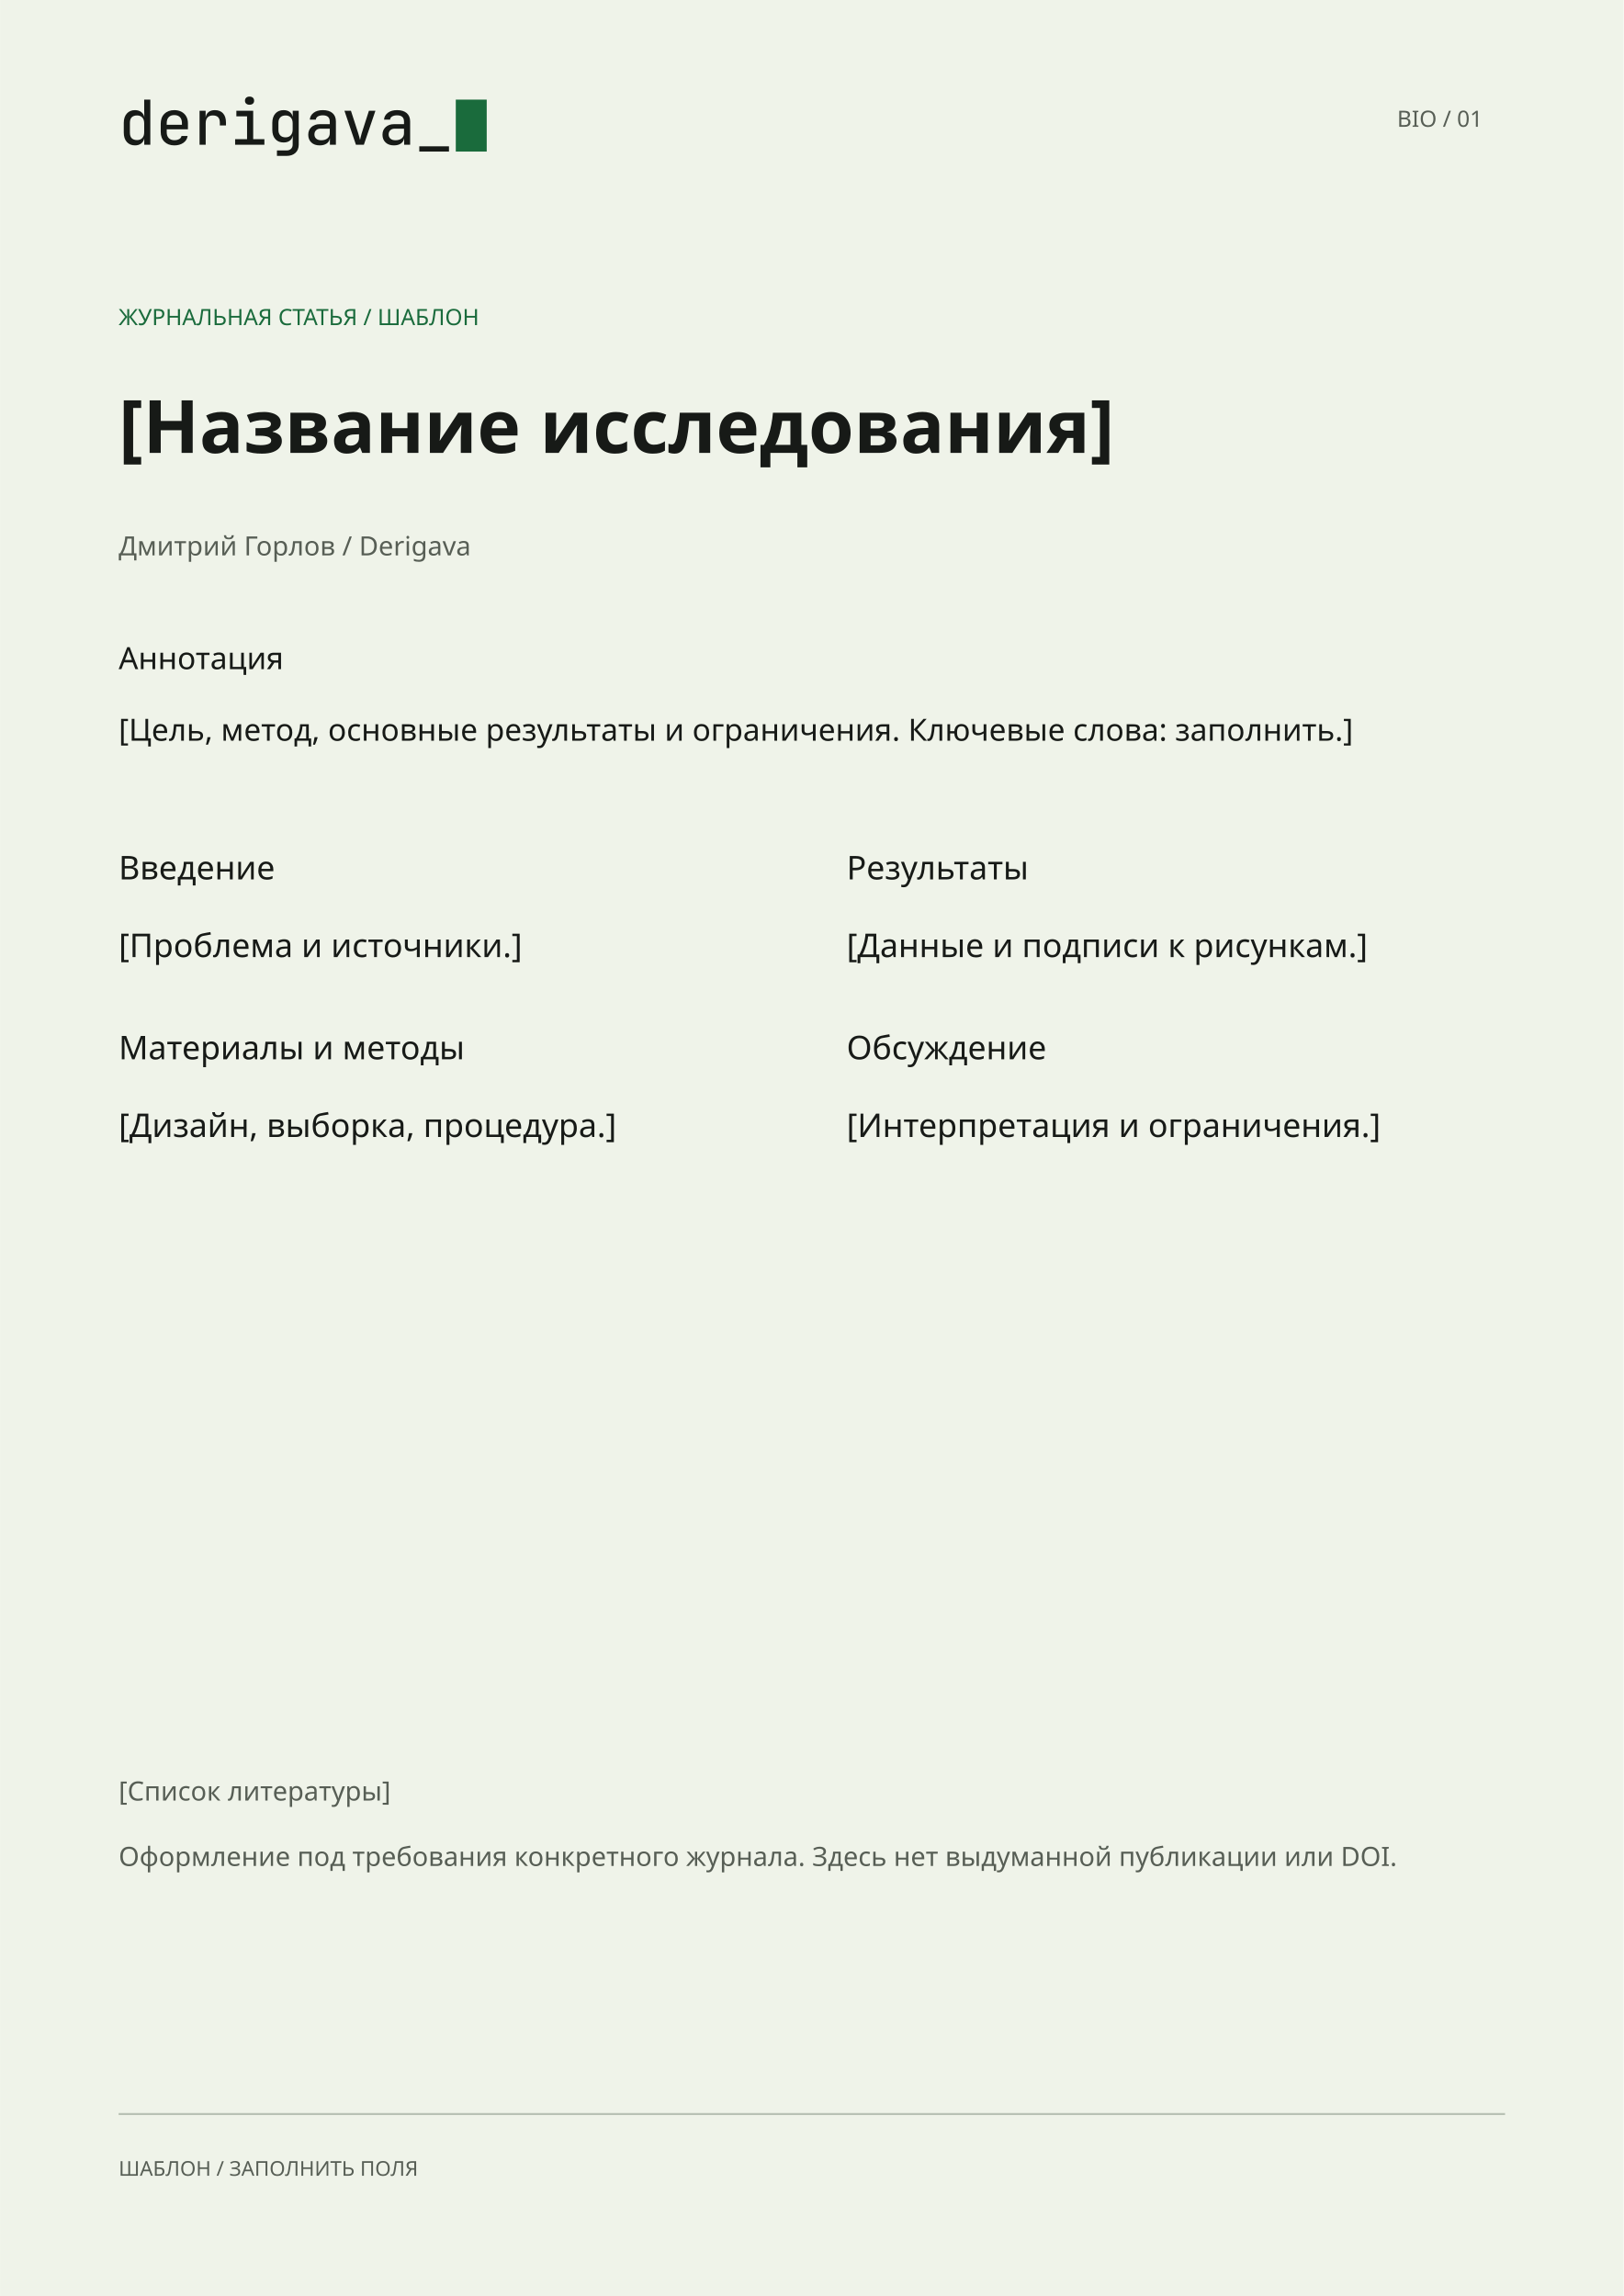
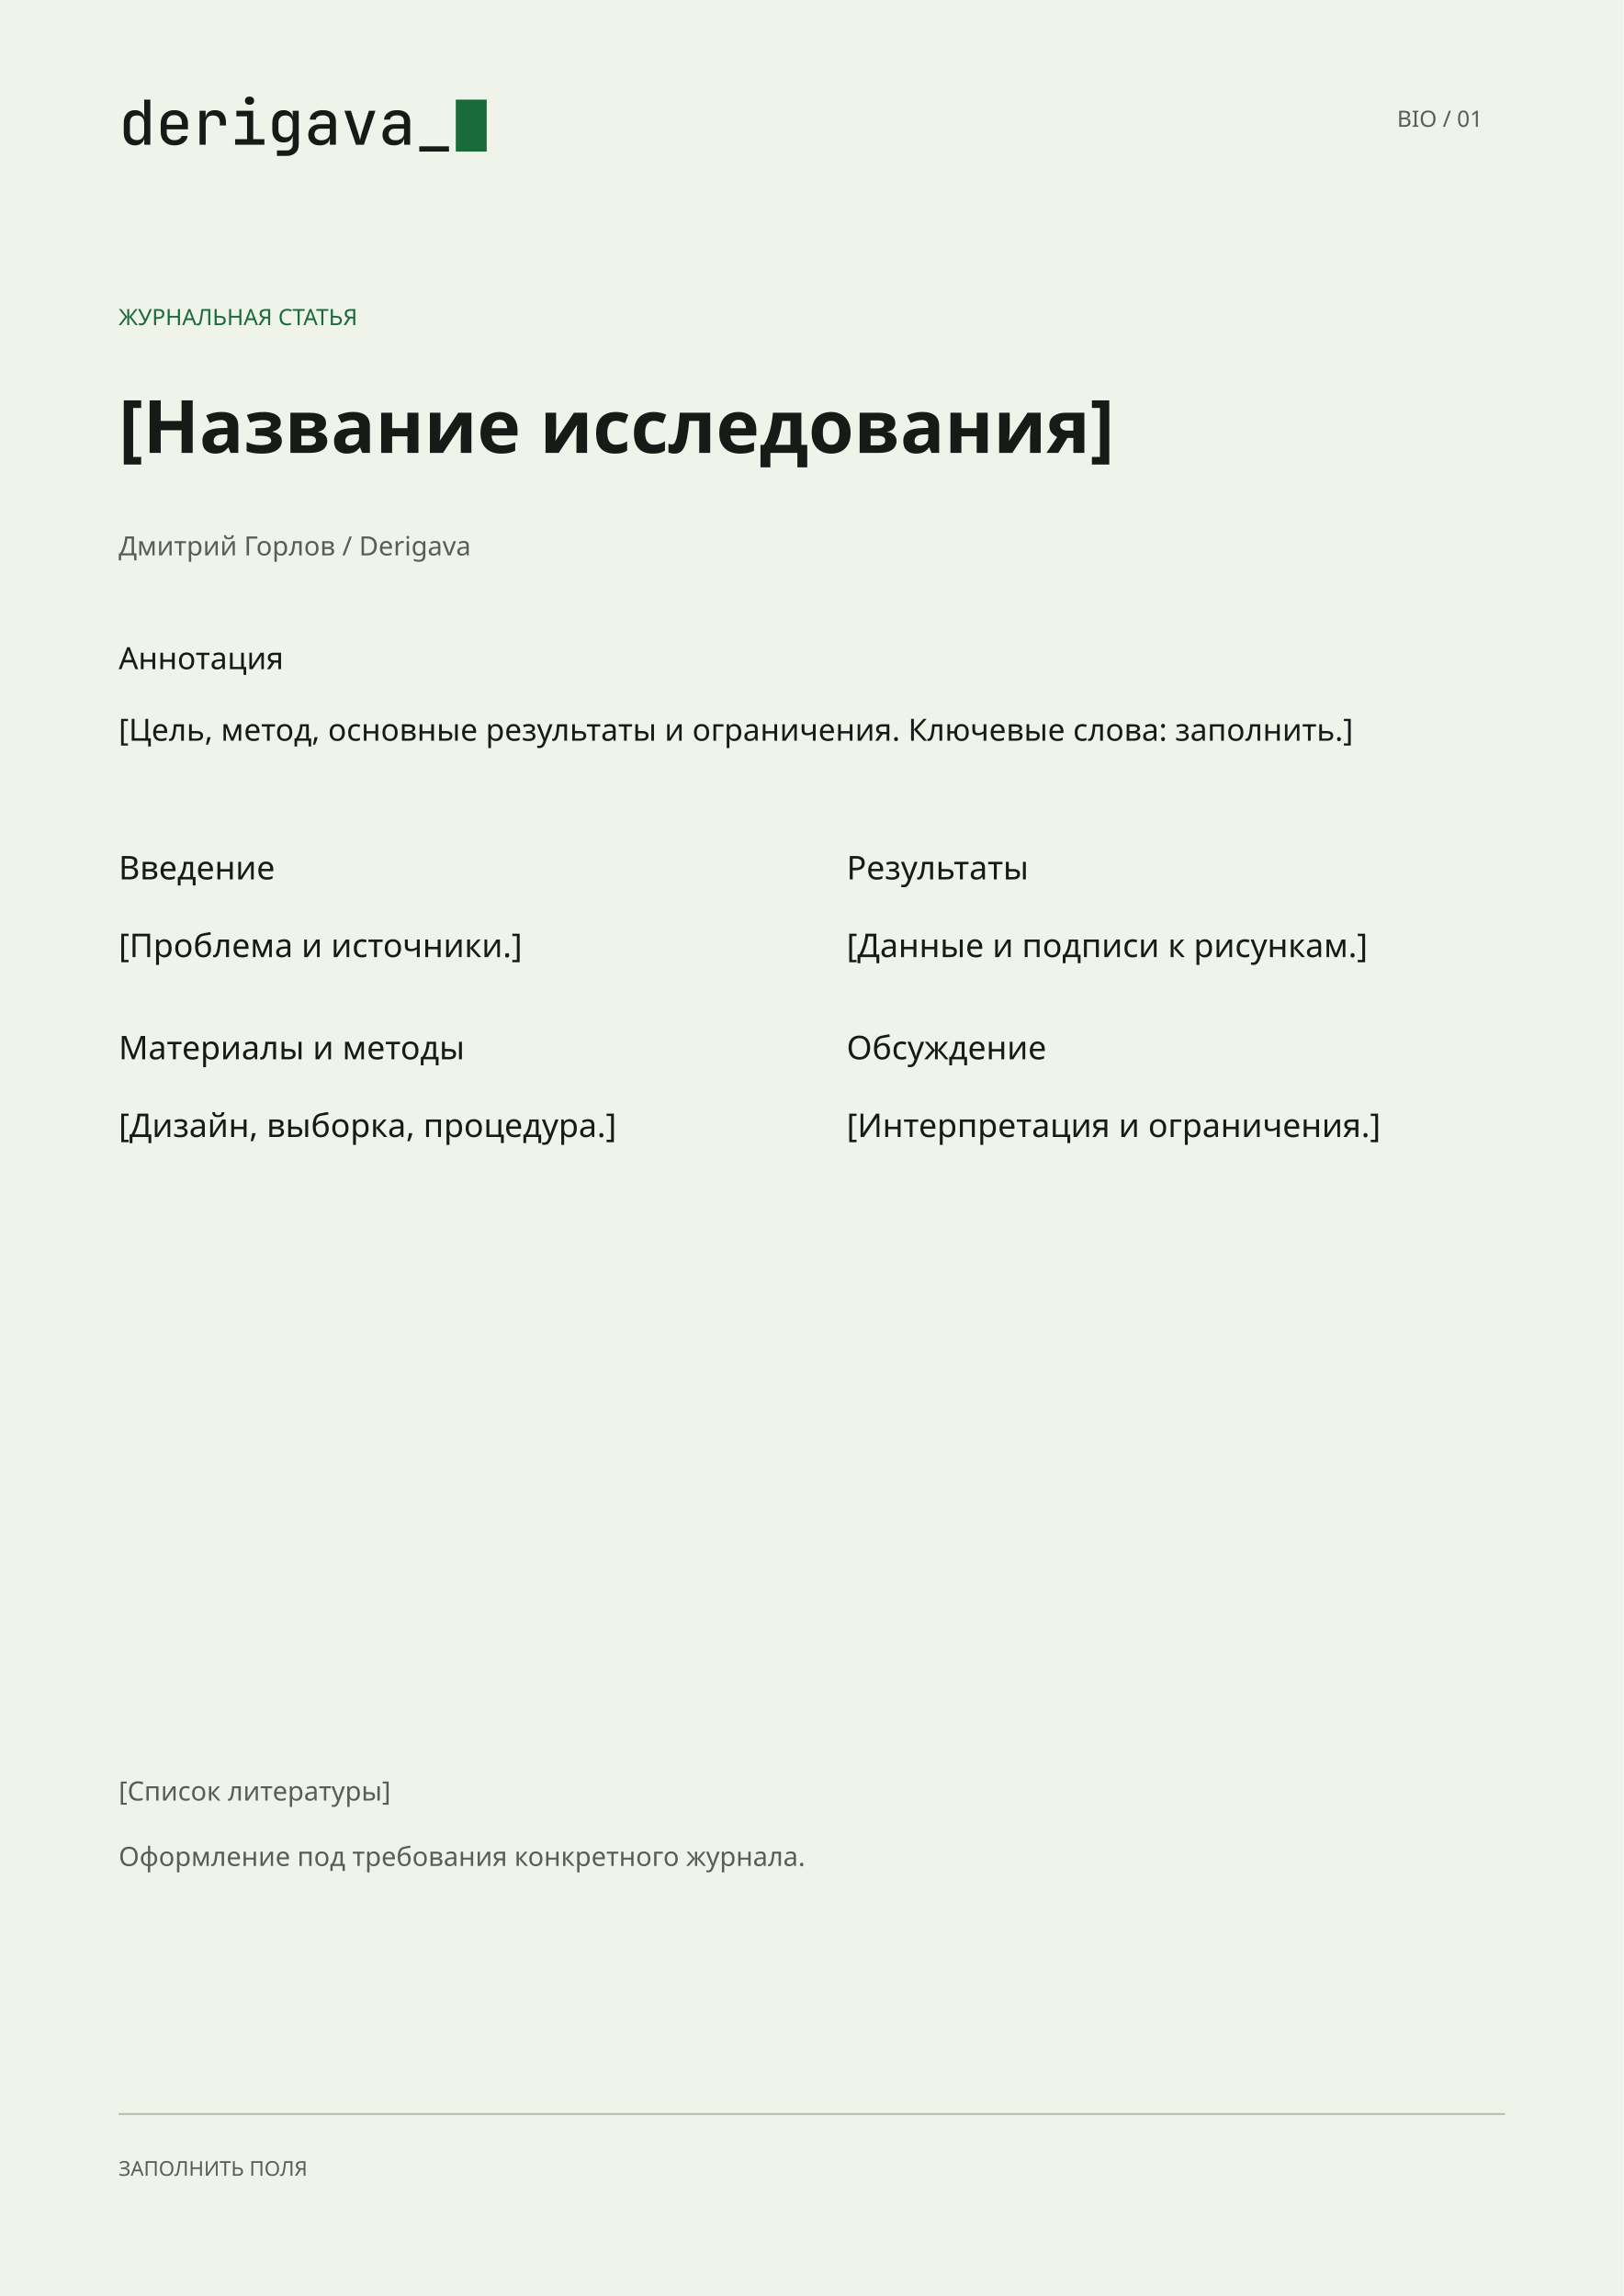
<svg xmlns="http://www.w3.org/2000/svg" width="210mm" height="297mm" viewBox="0 0 794 1123">
  <style>@font-face{font-family:"Onest";font-weight:100 900;src:url("../../00 Основа/assets/fonts/Onest-Variable.ttf")}@font-face{font-family:"Unbounded";font-weight:200 900;src:url("../../00 Основа/assets/fonts/Unbounded-Variable.ttf")}@font-face{font-family:"JetBrains Mono";font-weight:400;src:url("../../00 Основа/assets/fonts/JetBrainsMono-Regular.ttf")}@font-face{font-family:"JetBrains Mono";font-weight:500;src:url("../../00 Основа/assets/fonts/JetBrainsMono-Medium.ttf")}@font-face{font-family:"Literata";font-weight:200 900;src:url("../../00 Основа/assets/fonts/Literata-Variable.ttf")}text{font-kerning:none;white-space:pre}</style>
  <rect x="0.000" y="0.000" width="794.000" height="1123.000" rx="0" fill="#EFF3E9" stroke="none" stroke-width="1" />
  <path d="M 65.987 71.109 C 64.313 71.109 62.982 70.550 61.993 69.430 C 61.005 68.311 60.511 66.793 60.511 64.877 L 60.511 60.097 C 60.511 58.182 61.005 56.664 61.993 55.545 C 62.982 54.425 64.313 53.866 65.987 53.866 C 67.217 53.866 68.240 54.178 69.057 54.803 C 69.874 55.429 70.373 56.286 70.555 57.375 L 70.555 57.375 L 70.494 53.503 L 70.494 48.723 L 73.489 48.723 L 73.489 70.807 L 70.524 70.807 L 70.524 67.570 L 70.524 67.570 C 70.343 68.679 69.849 69.546 69.042 70.171 C 68.235 70.797 67.217 71.109 65.987 71.109 Z  M 67.015 68.508 C 68.084 68.508 68.931 68.175 69.556 67.509 C 70.182 66.844 70.494 65.906 70.494 64.696 L 70.494 60.279 C 70.494 59.069 70.182 58.131 69.556 57.466 C 68.931 56.800 68.084 56.467 67.015 56.467 C 65.906 56.467 65.044 56.755 64.429 57.329 C 63.813 57.904 63.506 58.837 63.506 60.128 L 63.506 64.847 C 63.506 66.138 63.813 67.071 64.429 67.645 C 65.044 68.220 65.906 68.508 67.015 68.508 Z " fill="#171A17" stroke="none" stroke-width="1" />
  <path d="M 85.227 71.109 C 83.230 71.109 81.622 70.514 80.402 69.324 C 79.182 68.134 78.571 66.511 78.571 64.454 L 78.571 60.521 C 78.571 58.464 79.182 56.840 80.402 55.650 C 81.622 54.461 83.230 53.866 85.227 53.866 C 86.558 53.866 87.723 54.133 88.721 54.667 C 89.719 55.202 90.496 55.948 91.050 56.906 C 91.605 57.864 91.882 58.978 91.882 60.249 L 91.882 63.244 L 81.506 63.244 L 81.506 64.696 C 81.506 65.906 81.839 66.854 82.504 67.539 C 83.170 68.225 84.077 68.568 85.227 68.568 C 86.195 68.568 86.992 68.387 87.617 68.024 C 88.242 67.661 88.615 67.156 88.736 66.511 L 91.731 66.511 C 91.529 67.923 90.834 69.042 89.644 69.869 C 88.454 70.696 86.982 71.109 85.227 71.109 Z  M 81.506 60.249 L 81.506 61.035 L 88.948 61.035 L 88.948 60.249 C 88.948 58.978 88.625 58.000 87.980 57.314 C 87.334 56.629 86.417 56.286 85.227 56.286 C 84.037 56.286 83.119 56.629 82.474 57.314 C 81.829 58.000 81.506 58.978 81.506 60.249 Z " fill="#171A17" stroke="none" stroke-width="1" />
  <path d="M 97.570 70.807 L 97.570 54.168 L 100.534 54.168 L 100.534 57.375 L 100.565 57.375 C 100.726 56.286 101.195 55.429 101.971 54.803 C 102.748 54.178 103.782 53.866 105.072 53.866 C 106.787 53.866 108.118 54.395 109.066 55.454 C 110.013 56.513 110.487 58.000 110.487 59.916 L 110.487 61.368 L 107.492 61.368 L 107.492 59.946 C 107.492 57.627 106.353 56.467 104.074 56.467 C 102.924 56.467 102.052 56.800 101.457 57.466 C 100.862 58.131 100.565 59.079 100.565 60.309 L 100.565 70.807 Z " fill="#171A17" stroke="none" stroke-width="1" />
  <path d="M 114.965 70.807 L 114.965 68.084 L 120.803 68.084 L 120.803 56.891 L 115.570 56.891 L 115.570 54.168 L 123.798 54.168 L 123.798 68.084 L 129.274 68.084 L 129.274 70.807 Z  M 122.013 51.234 C 121.328 51.234 120.783 51.057 120.380 50.704 C 119.976 50.351 119.775 49.872 119.775 49.267 C 119.775 48.642 119.976 48.148 120.380 47.785 C 120.783 47.422 121.328 47.240 122.013 47.240 C 122.699 47.240 123.244 47.422 123.647 47.785 C 124.050 48.148 124.252 48.642 124.252 49.267 C 124.252 49.872 124.050 50.351 123.647 50.704 C 123.244 51.057 122.699 51.234 122.013 51.234 Z " fill="#171A17" stroke="none" stroke-width="1" />
  <path d="M 135.415 76.252 L 135.415 73.590 L 140.104 73.590 C 141.012 73.590 141.738 73.333 142.282 72.818 C 142.827 72.304 143.099 71.603 143.099 70.716 L 143.099 69.324 L 143.160 66.450 L 143.129 66.450 C 142.928 67.479 142.439 68.276 141.662 68.840 C 140.886 69.405 139.892 69.687 138.682 69.687 C 136.968 69.687 135.617 69.138 134.629 68.039 C 133.640 66.939 133.146 65.432 133.146 63.516 L 133.146 60.097 C 133.146 58.182 133.640 56.664 134.629 55.545 C 135.617 54.425 136.968 53.866 138.682 53.866 C 139.852 53.866 140.825 54.148 141.602 54.713 C 142.378 55.277 142.877 56.054 143.099 57.042 L 143.129 57.042 L 143.129 54.168 L 146.064 54.168 L 146.064 70.746 C 146.064 72.440 145.529 73.782 144.461 74.770 C 143.392 75.758 141.939 76.252 140.104 76.252 Z  M 139.620 67.176 C 140.689 67.176 141.536 66.844 142.161 66.178 C 142.787 65.513 143.099 64.575 143.099 63.365 L 143.099 60.249 C 143.099 59.059 142.787 58.131 142.161 57.466 C 141.536 56.800 140.689 56.467 139.620 56.467 C 138.511 56.467 137.654 56.785 137.049 57.420 C 136.444 58.055 136.141 58.918 136.141 60.007 L 136.141 63.637 C 136.141 64.726 136.444 65.588 137.049 66.224 C 137.654 66.859 138.511 67.176 139.620 67.176 Z " fill="#171A17" stroke="none" stroke-width="1" />
  <path d="M 156.289 71.109 C 154.575 71.109 153.218 70.630 152.220 69.672 C 151.222 68.714 150.723 67.459 150.723 65.906 C 150.723 64.353 151.242 63.103 152.281 62.155 C 153.319 61.207 154.686 60.733 156.380 60.733 L 161.250 60.733 L 161.250 59.462 C 161.250 57.425 160.121 56.407 157.862 56.407 C 156.854 56.407 156.042 56.593 155.427 56.966 C 154.812 57.339 154.484 57.859 154.444 58.524 L 151.479 58.524 C 151.580 57.173 152.195 56.059 153.324 55.182 C 154.454 54.304 155.966 53.866 157.862 53.866 C 159.899 53.866 161.472 54.350 162.582 55.318 C 163.691 56.286 164.245 57.647 164.245 59.402 L 164.245 70.807 L 161.311 70.807 L 161.311 67.751 L 161.250 67.751 C 161.109 68.780 160.600 69.597 159.723 70.202 C 158.845 70.807 157.701 71.109 156.289 71.109 Z  M 157.076 68.598 C 158.346 68.598 159.360 68.291 160.116 67.676 C 160.872 67.061 161.250 66.218 161.250 65.150 L 161.250 62.941 L 156.652 62.941 C 155.785 62.941 155.084 63.198 154.550 63.713 C 154.015 64.227 153.748 64.908 153.748 65.755 C 153.748 66.622 154.040 67.313 154.625 67.827 C 155.210 68.341 156.027 68.598 157.076 68.598 Z " fill="#171A17" stroke="none" stroke-width="1" />
  <path d="M 174.047 70.807 L 168.420 54.168 L 171.597 54.168 L 175.136 65.089 C 175.338 65.734 175.519 66.365 175.681 66.980 C 175.842 67.595 175.963 68.084 176.044 68.447 C 176.124 68.084 176.235 67.595 176.376 66.980 C 176.518 66.365 176.689 65.734 176.891 65.089 L 180.400 54.168 L 183.576 54.168 L 177.919 70.807 Z " fill="#171A17" stroke="none" stroke-width="1" />
  <path d="M 192.592 71.109 C 190.877 71.109 189.521 70.630 188.523 69.672 C 187.524 68.714 187.025 67.459 187.025 65.906 C 187.025 64.353 187.545 63.103 188.583 62.155 C 189.622 61.207 190.988 60.733 192.682 60.733 L 197.553 60.733 L 197.553 59.462 C 197.553 57.425 196.424 56.407 194.165 56.407 C 193.156 56.407 192.345 56.593 191.729 56.966 C 191.114 57.339 190.787 57.859 190.746 58.524 L 187.782 58.524 C 187.882 57.173 188.497 56.059 189.627 55.182 C 190.756 54.304 192.269 53.866 194.165 53.866 C 196.202 53.866 197.775 54.350 198.884 55.318 C 199.993 56.286 200.548 57.647 200.548 59.402 L 200.548 70.807 L 197.613 70.807 L 197.613 67.751 L 197.553 67.751 C 197.412 68.780 196.903 69.597 196.025 70.202 C 195.148 70.807 194.003 71.109 192.592 71.109 Z  M 193.378 68.598 C 194.649 68.598 195.662 68.291 196.418 67.676 C 197.175 67.061 197.553 66.218 197.553 65.150 L 197.553 62.941 L 192.955 62.941 C 192.087 62.941 191.387 63.198 190.852 63.713 C 190.318 64.227 190.050 64.908 190.050 65.755 C 190.050 66.622 190.343 67.313 190.928 67.827 C 191.513 68.341 192.329 68.598 193.378 68.598 Z " fill="#171A17" stroke="none" stroke-width="1" />
  <path d="M 205.025 74.134 L 205.025 71.563 L 219.546 71.563 L 219.546 74.134 Z " fill="#171A17" stroke="none" stroke-width="1" />
  <rect x="222.874" y="48.723" width="15.126" height="25.412" rx="0" fill="#1A6B3C" stroke="none" stroke-width="1" />
  <text x="683.200" y="62.020" font-family="JetBrains Mono" font-weight="500" font-size="11" fill="#575E55">BIO / 01</text>
-   <text x="58.000" y="159.020" font-family="JetBrains Mono" font-weight="500" font-size="11" fill="#1A6B3C">ЖУРНАЛЬНАЯ СТАТЬЯ / ШАБЛОН</text>
+   <text x="58.000" y="159.020" font-family="JetBrains Mono" font-weight="500" font-size="11" fill="#1A6B3C">ЖУРНАЛЬНАЯ СТАТЬЯ</text>
  <text x="58.000" y="221.520" font-family="Onest" font-weight="600" font-size="36" fill="#171A17">[Название исследования]</text>
  <text x="58.000" y="271.660" font-family="Onest" font-weight="400" font-size="13" fill="#575E55">Дмитрий Горлов / Derigava</text>
  <text x="58.000" y="327.300" font-family="Onest" font-weight="400" font-size="15" fill="#171A17">Аннотация</text>
  <text x="58.000" y="362.300" font-family="Onest" font-weight="400" font-size="15" fill="#171A17">[Цель, метод, основные результаты и ограничения. Ключевые слова: заполнить.]</text>
  <text x="58.000" y="430.120" font-family="Onest" font-weight="400" font-size="16" fill="#171A17">Введение</text>
  <text x="58.000" y="468.120" font-family="Onest" font-weight="400" font-size="16" fill="#171A17">[Проблема и источники.]</text>
  <text x="58.000" y="518.120" font-family="Onest" font-weight="400" font-size="16" fill="#171A17">Материалы и методы</text>
  <text x="58.000" y="556.120" font-family="Onest" font-weight="400" font-size="16" fill="#171A17">[Дизайн, выборка, процедура.]</text>
  <text x="414.000" y="430.120" font-family="Onest" font-weight="400" font-size="16" fill="#171A17">Результаты</text>
  <text x="414.000" y="468.120" font-family="Onest" font-weight="400" font-size="16" fill="#171A17">[Данные и подписи к рисункам.]</text>
  <text x="414.000" y="518.120" font-family="Onest" font-weight="400" font-size="16" fill="#171A17">Обсуждение</text>
  <text x="414.000" y="556.120" font-family="Onest" font-weight="400" font-size="16" fill="#171A17">[Интерпретация и ограничения.]</text>
  <text x="58.000" y="880.660" font-family="Onest" font-weight="400" font-size="13" fill="#575E55">[Список литературы]</text>
-   <text x="58.000" y="912.660" font-family="Onest" font-weight="400" font-size="13" fill="#575E55">Оформление под требования конкретного журнала. Здесь нет выдуманной публикации или DOI.</text>
+   <text x="58.000" y="912.660" font-family="Onest" font-weight="400" font-size="13" fill="#575E55">Оформление под требования конкретного журнала.</text>
  <line x1="58.000" y1="1034.000" x2="736.000" y2="1034.000" stroke="#B8C1B4" stroke-width="1" />
-   <text x="58.000" y="1064.200" font-family="JetBrains Mono" font-weight="400" font-size="10" fill="#575E55">ШАБЛОН / ЗАПОЛНИТЬ ПОЛЯ</text>
+   <text x="58.000" y="1064.200" font-family="JetBrains Mono" font-weight="400" font-size="10" fill="#575E55">ЗАПОЛНИТЬ ПОЛЯ</text>
</svg>
